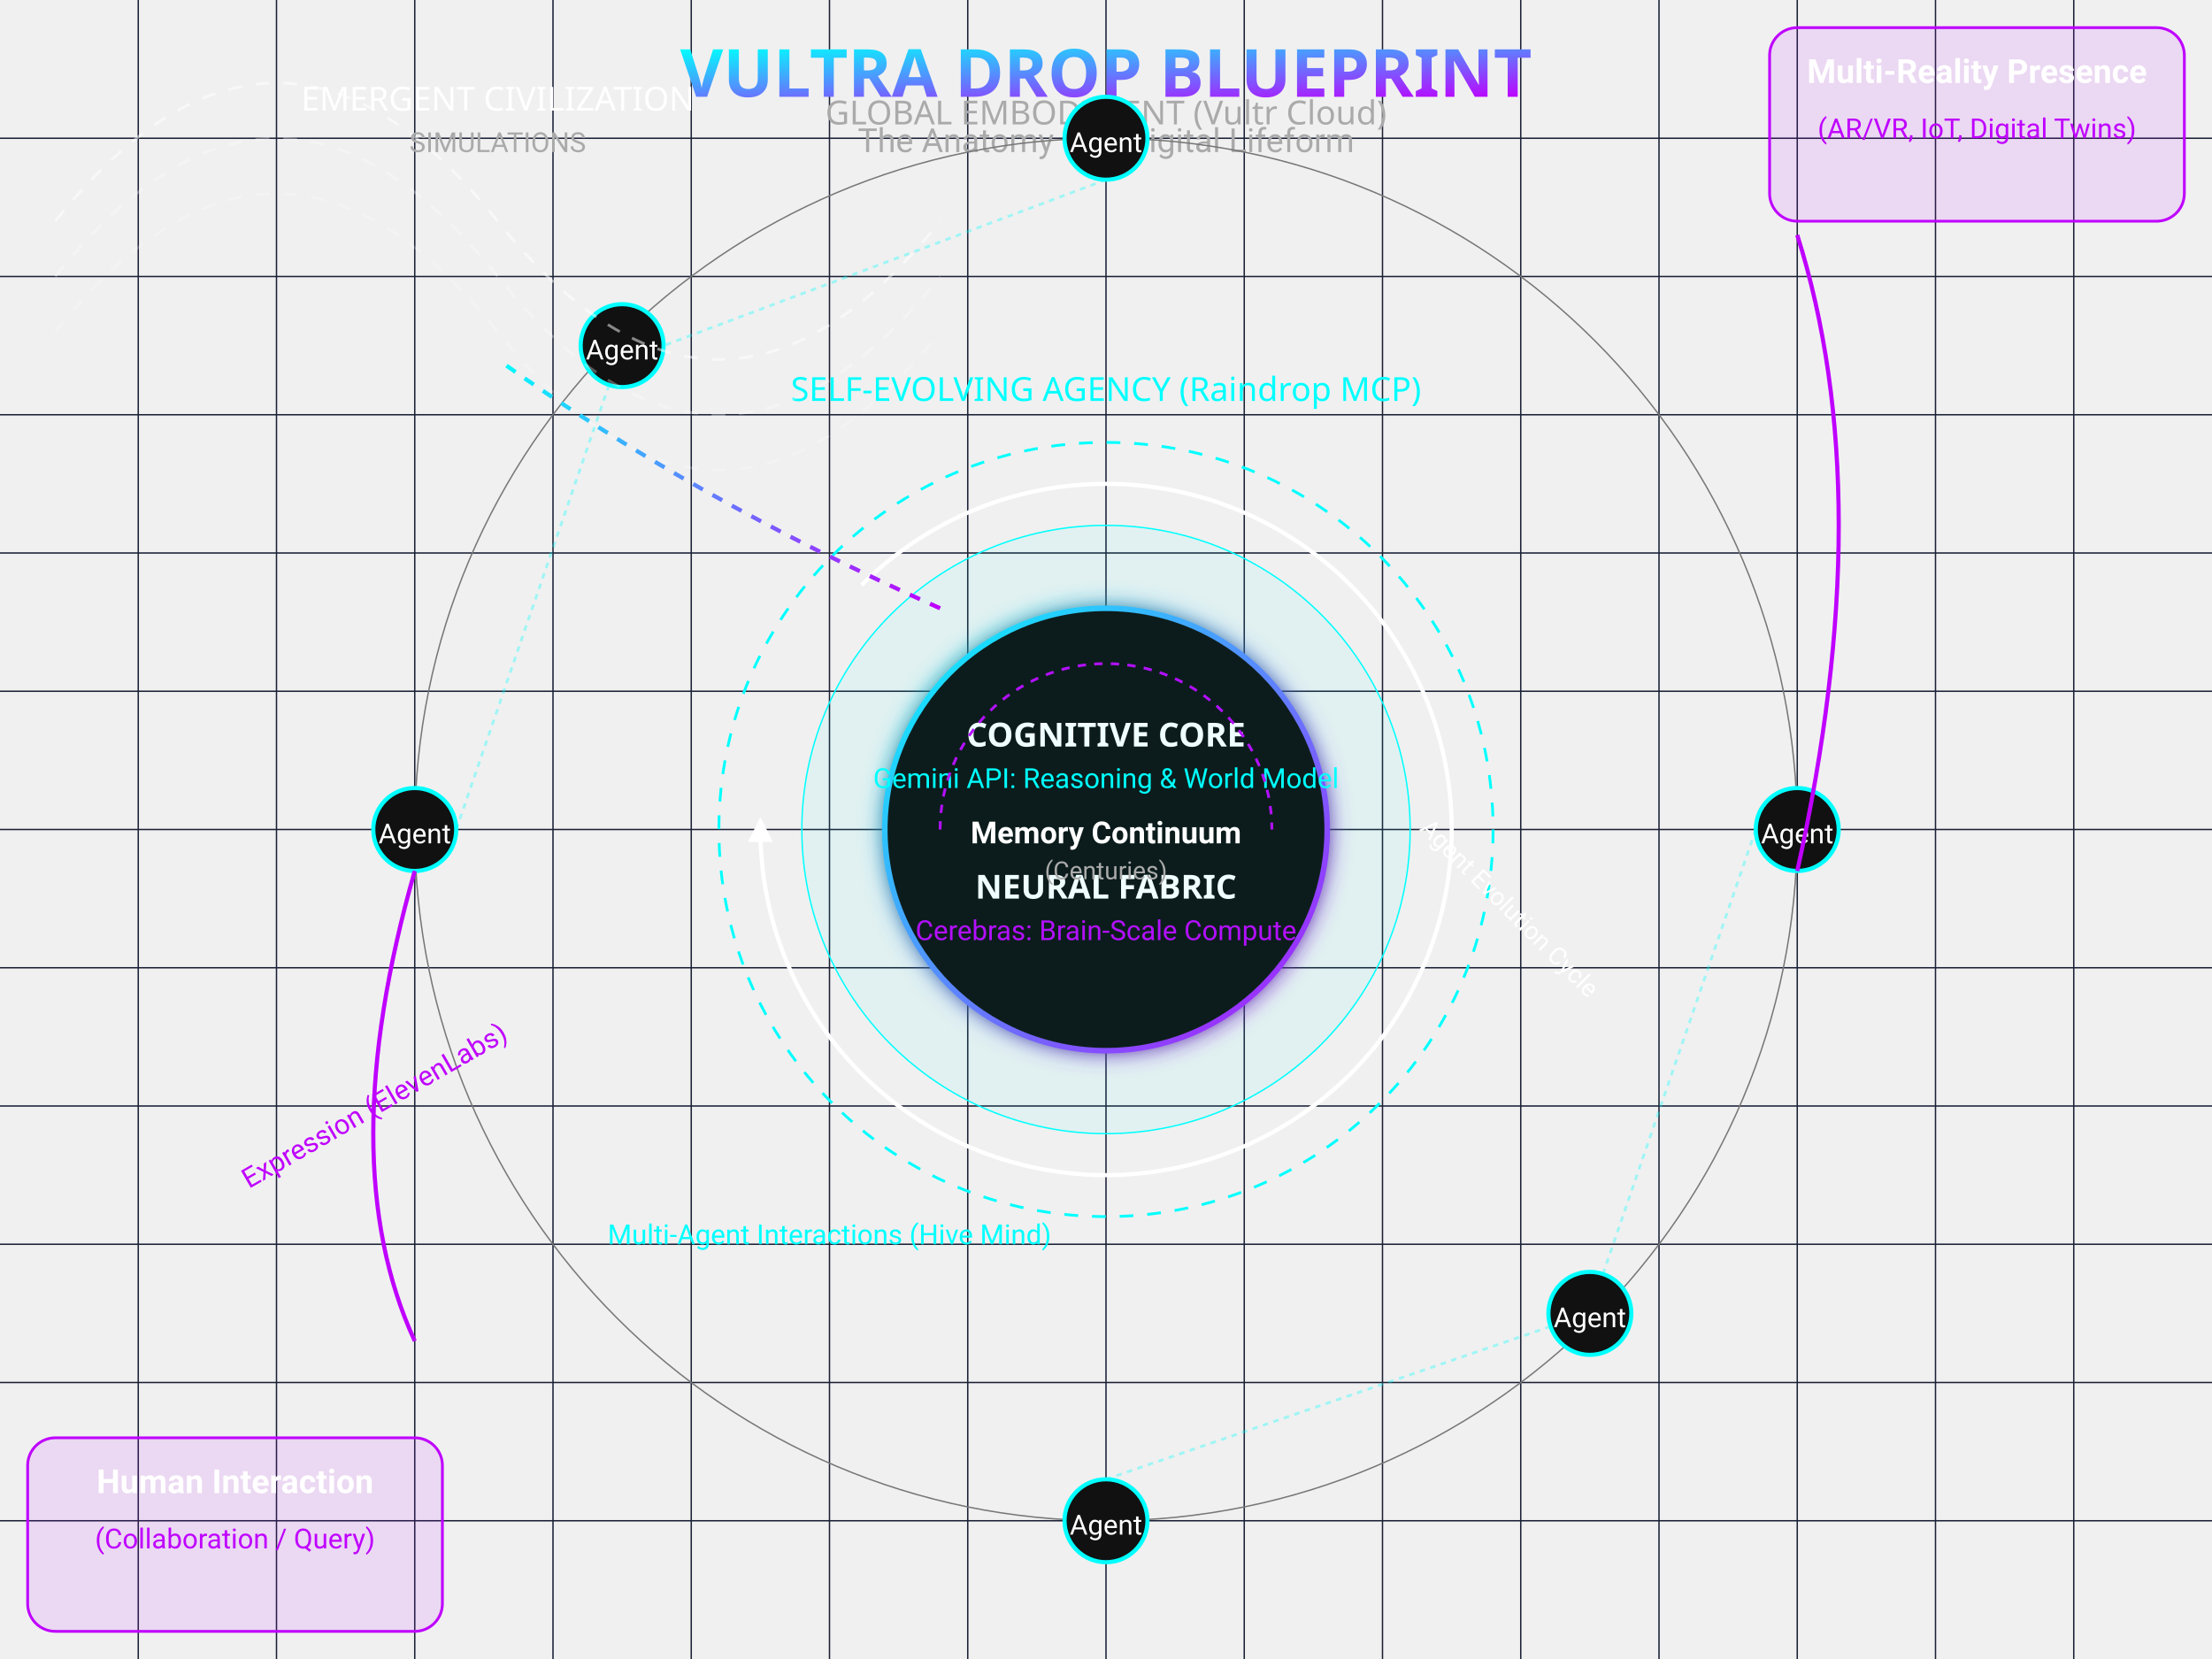
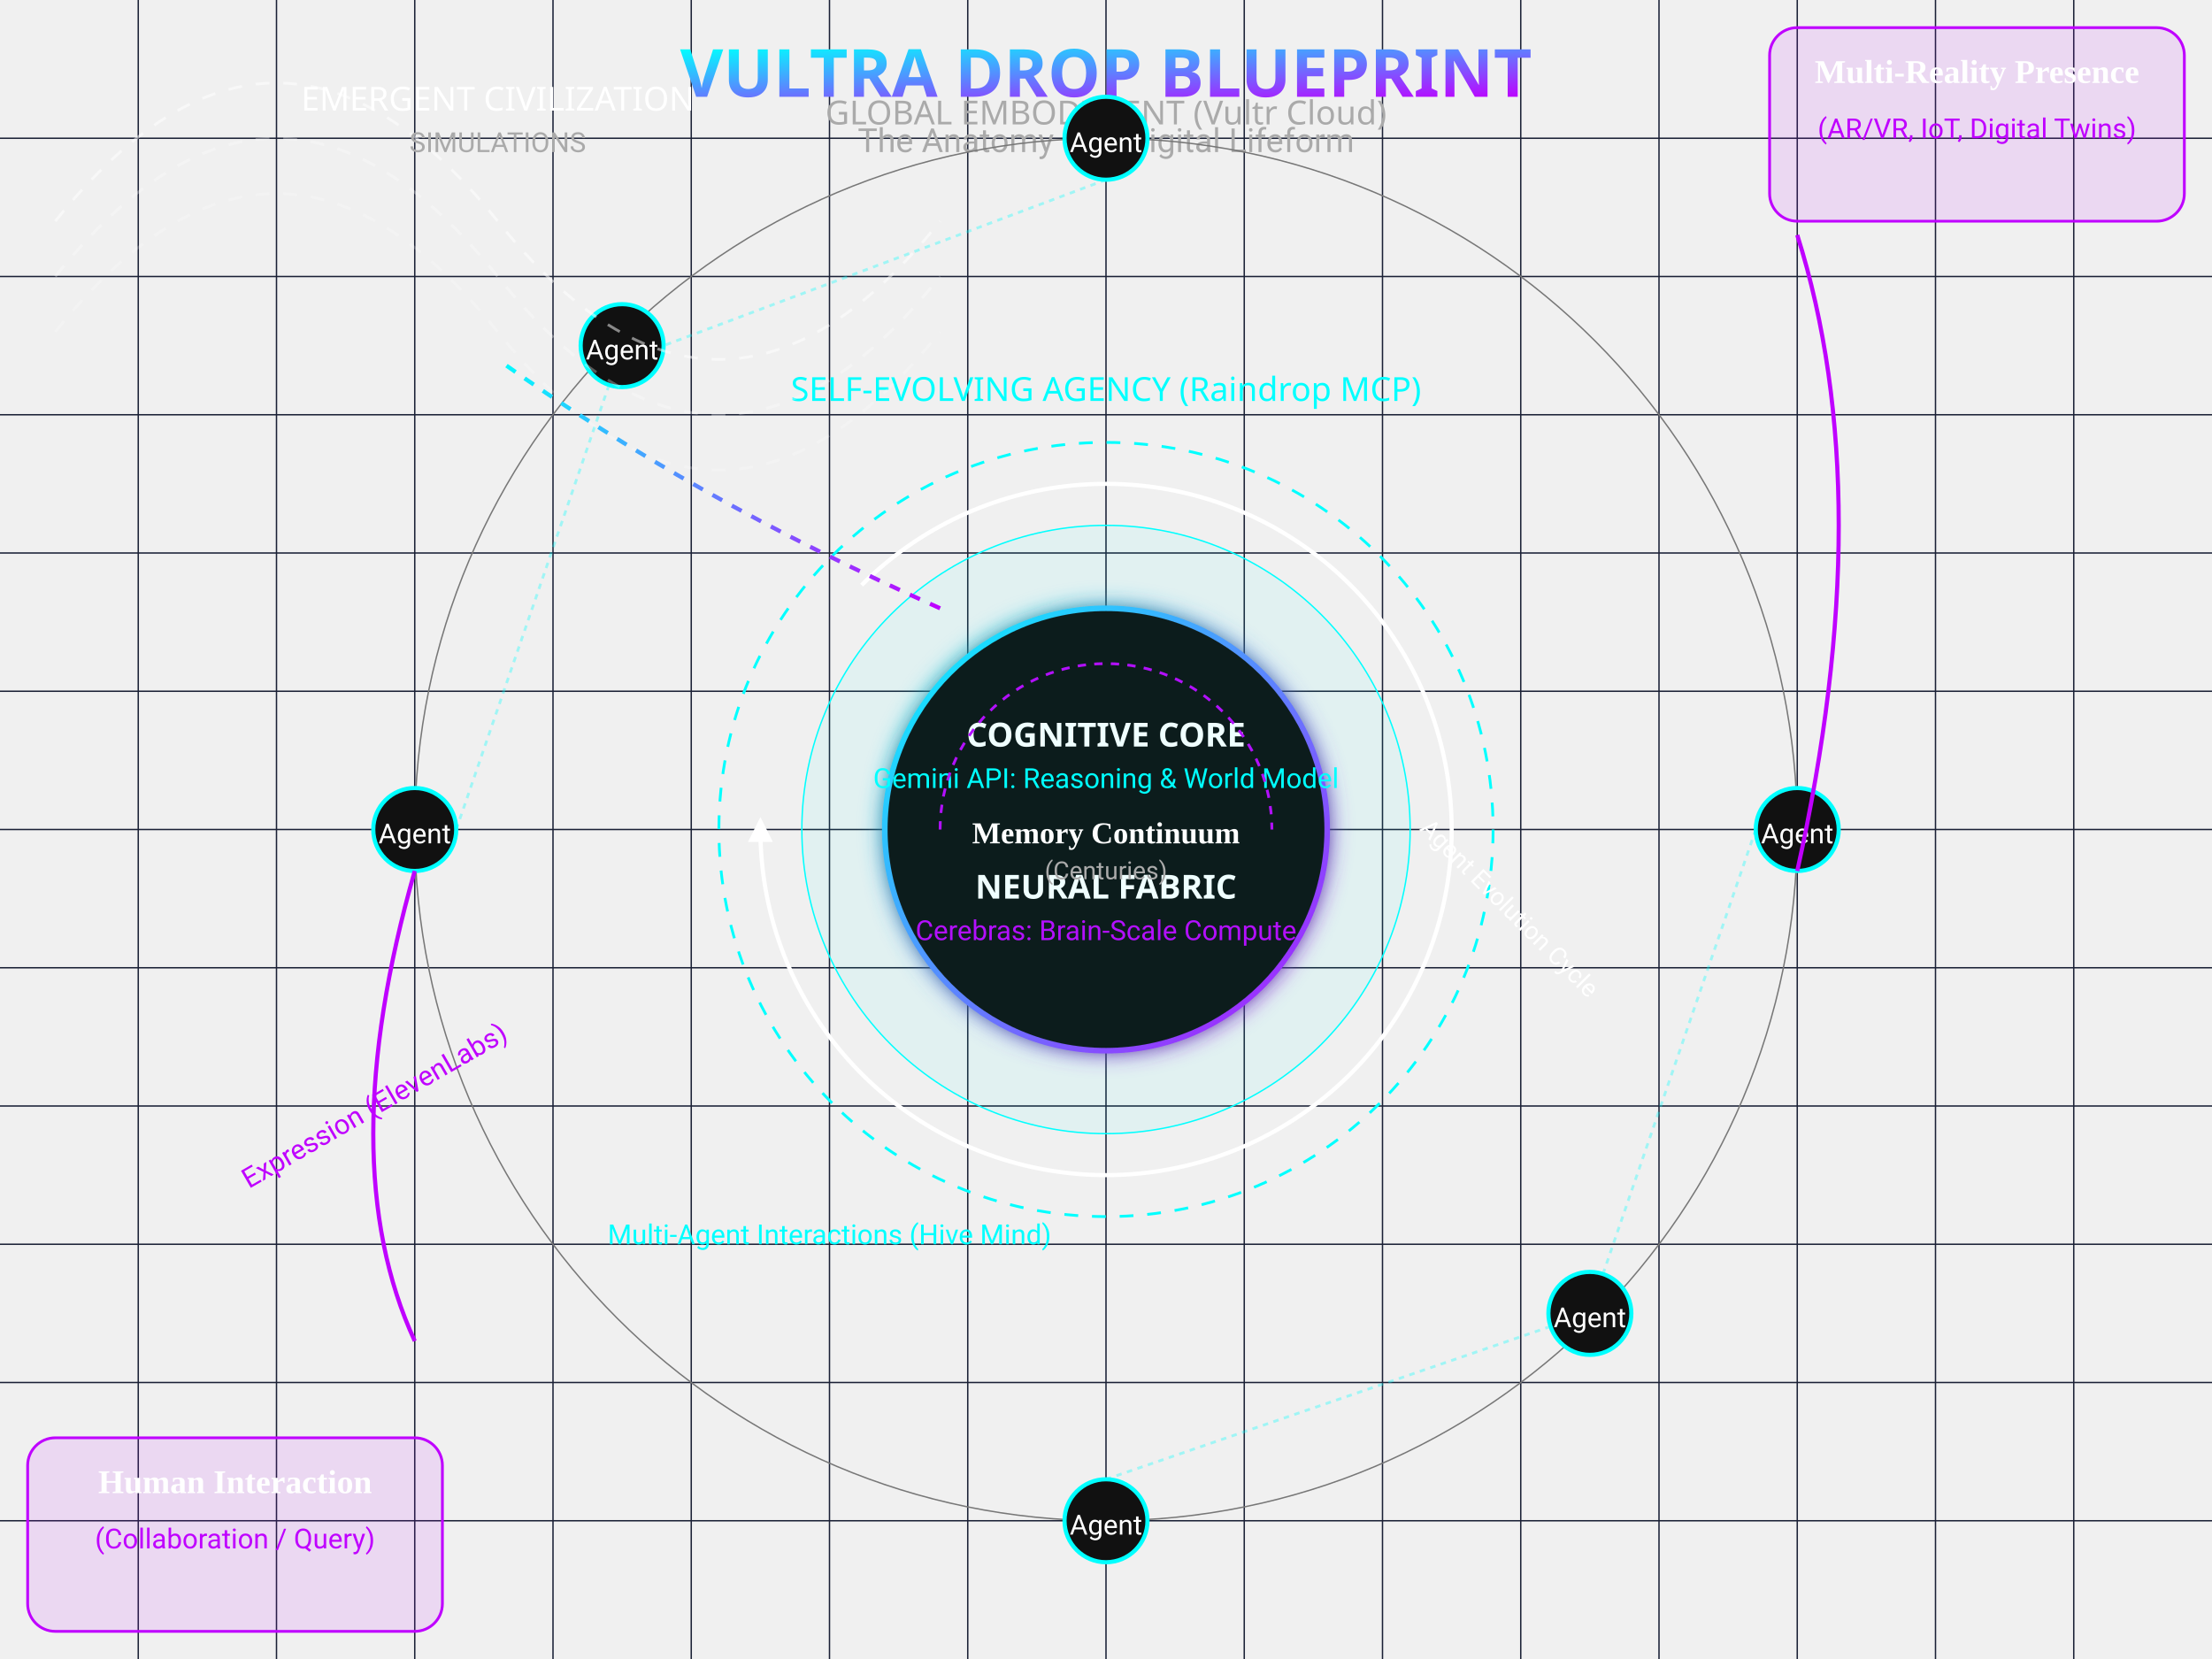
- <svg xmlns="http://www.w3.org/2000/svg" width="800" height="600" viewBox="0 0 800 600" font-family="Roboto, sans-serif" style="background-color: #0a0a14;">
+ <svg xmlns="http://www.w3.org/2000/svg" width="800" height="600" viewBox="0 0 800 600" style="background-color: #0a0a14;">
  <defs>
    <linearGradient id="coreGradient" x1="0%" y1="0%" x2="100%" y2="100%">
      <stop offset="0%" style="stop-color:#00ffff;stop-opacity:1" />
      <stop offset="100%" style="stop-color:#bf00ff;stop-opacity:1" />
    </linearGradient>
    <filter id="glow" x="-50%" y="-50%" width="200%" height="200%">
      <feGaussianBlur stdDeviation="4" result="coloredBlur" />
      <feMerge>
        <feMergeNode in="coloredBlur" />
        <feMergeNode in="SourceGraphic" />
      </feMerge>
    </filter>
    <marker id="arrow" viewBox="0 0 10 10" refX="5" refY="5" markerWidth="6" markerHeight="6" orient="auto-start-reverse">
      <path d="M 0 0 L 10 5 L 0 10 z" fill="#fff" />
    </marker>
  </defs>
  <path d="M0 50 H 800 M0 100 H 800 M0 150 H 800 M0 200 H 800 M0 250 H 800 M0 300 H 800 M0 350 H 800 M0 400 H 800 M0 450 H 800 M0 500 H 800 M0 550 H 800 M50 0 V 600 M100 0 V 600 M150 0 V 600 M200 0 V 600 M250 0 V 600 M300 0 V 600 M350 0 V 600 M400 0 V 600 M450 0 V 600 M500 0 V 600 M550 0 V 600 M600 0 V 600 M650 0 V 600 M700 0 V 600 M750 0 V 600" stroke="#1a2035" stroke-width="0.5" />
  <text x="400" y="35" font-family="Orbitron, sans-serif" font-size="24" fill="url(#coreGradient)" text-anchor="middle" font-weight="bold">VULTRA DROP BLUEPRINT</text>
-   <text x="400" y="55" font-size="12" fill="#aaa" text-anchor="middle">The Anatomy of a Digital Lifeform</text>
+   <text x="400" y="55" font-size="12" fill="#aaa" text-anchor="middle" font-family="Roboto, sans-serif">The Anatomy of a Digital Lifeform</text>
  <g id="Core">
    <circle cx="400" cy="300" r="80" fill="#111" stroke="url(#coreGradient)" stroke-width="2" filter="url(#glow)" />
    <text x="400" y="270" font-family="Orbitron, sans-serif" font-size="12" fill="#fff" text-anchor="middle" font-weight="bold">COGNITIVE CORE</text>
-     <text x="400" y="285" font-size="10" fill="#00ffff" text-anchor="middle">Gemini API: Reasoning &amp; World Model</text>
+     <text x="400" y="285" font-size="10" fill="#00ffff" text-anchor="middle" font-family="Roboto, sans-serif">Gemini API: Reasoning &amp; World Model</text>
    <path d="M 340 300 A 60 60 0 1 1 460 300" fill="none" stroke="#bf00ff" stroke-width="1" stroke-dasharray="3,3" />
    <text x="400" y="325" font-family="Orbitron, sans-serif" font-size="12" fill="#fff" text-anchor="middle" font-weight="bold">NEURAL FABRIC</text>
-     <text x="400" y="340" font-size="10" fill="#bf00ff" text-anchor="middle">Cerebras: Brain-Scale Compute</text>
+     <text x="400" y="340" font-size="10" fill="#bf00ff" text-anchor="middle" font-family="Roboto, sans-serif">Cerebras: Brain-Scale Compute</text>
  </g>
  <g id="RaindropLayer">
    <circle cx="400" cy="300" r="140" fill="none" stroke="#00ffff" stroke-width="1" stroke-dasharray="5,5" />
    <text x="400" y="145" font-family="Orbitron, sans-serif" font-size="12" fill="#00ffff" text-anchor="middle">SELF-EVOLVING AGENCY (Raindrop MCP)</text>
    <circle cx="400" cy="300" r="110" fill="#00ffff10" stroke="#00ffff" stroke-width="0.5" />
    <text x="400" y="305" font-size="11" fill="#fff" text-anchor="middle" font-weight="bold">Memory Continuum</text>
-     <text x="400" y="318" font-size="9" fill="#aaa" text-anchor="middle">(Centuries)</text>
+     <text x="400" y="318" font-size="9" fill="#aaa" text-anchor="middle" font-family="Roboto, sans-serif">(Centuries)</text>
    <g transform="translate(400, 300) rotate(-45)">
      <path d="M 0 -125 A 125 125 0 1 1 -88.38 -88.38" fill="none" stroke="#fff" stroke-width="1.5" marker-end="url(#arrow)" />
-       <text x="80" y="-80" fill="#fff" font-size="9" transform="rotate(90)">Agent Evolution Cycle</text>
+       <text x="80" y="-80" fill="#fff" font-size="9" transform="rotate(90)" font-family="Roboto, sans-serif">Agent Evolution Cycle</text>
    </g>
  </g>
  <g id="VultrLayer">
    <circle cx="400" cy="300" r="250" fill="none" stroke="#777" stroke-width="0.5" />
    <text x="400" y="45" font-family="Orbitron, sans-serif" font-size="12" fill="#aaa" text-anchor="middle">GLOBAL EMBODIMENT (Vultr Cloud)</text>
    <g class="agent" transform="translate(150, 300)">
      <circle r="15" fill="#111" stroke="#00ffff" stroke-width="1.5" />
-       <text y="5" font-size="10" fill="#fff" text-anchor="middle">Agent</text>
+       <text y="5" font-size="10" fill="#fff" text-anchor="middle" font-family="Roboto, sans-serif">Agent</text>
    </g>
    <g class="agent" transform="translate(650, 300)">
      <circle r="15" fill="#111" stroke="#00ffff" stroke-width="1.5" />
-       <text y="5" font-size="10" fill="#fff" text-anchor="middle">Agent</text>
+       <text y="5" font-size="10" fill="#fff" text-anchor="middle" font-family="Roboto, sans-serif">Agent</text>
    </g>
    <g class="agent" transform="translate(400, 550)">
      <circle r="15" fill="#111" stroke="#00ffff" stroke-width="1.5" />
-       <text y="5" font-size="10" fill="#fff" text-anchor="middle">Agent</text>
+       <text y="5" font-size="10" fill="#fff" text-anchor="middle" font-family="Roboto, sans-serif">Agent</text>
    </g>
    <g class="agent" transform="translate(400, 50)">
      <circle r="15" fill="#111" stroke="#00ffff" stroke-width="1.5" />
-       <text y="5" font-size="10" fill="#fff" text-anchor="middle">Agent</text>
+       <text y="5" font-size="10" fill="#fff" text-anchor="middle" font-family="Roboto, sans-serif">Agent</text>
    </g>
    <g class="agent" transform="translate(225, 125)">
      <circle r="15" fill="#111" stroke="#00ffff" stroke-width="1.5" />
-       <text y="5" font-size="10" fill="#fff" text-anchor="middle">Agent</text>
+       <text y="5" font-size="10" fill="#fff" text-anchor="middle" font-family="Roboto, sans-serif">Agent</text>
    </g>
    <g class="agent" transform="translate(575, 475)">
      <circle r="15" fill="#111" stroke="#00ffff" stroke-width="1.5" />
-       <text y="5" font-size="10" fill="#fff" text-anchor="middle">Agent</text>
+       <text y="5" font-size="10" fill="#fff" text-anchor="middle" font-family="Roboto, sans-serif">Agent</text>
    </g>
    <path d="M165 300 L 220 140 M 635 300 L 580 460 M 400 65 L 240 125 M 400 535 L 560 480" stroke="#00ffff55" stroke-width="1" stroke-dasharray="2,2" />
-     <text x="300" y="450" font-size="10" fill="#00ffff" text-anchor="middle">Multi-Agent Interactions (Hive Mind)</text>
+     <text x="300" y="450" font-size="10" fill="#00ffff" text-anchor="middle" font-family="Roboto, sans-serif">Multi-Agent Interactions (Hive Mind)</text>
  </g>
  <g id="ExpressionLayer">
    <rect x="10" y="520" width="150" height="70" rx="10" fill="#bf00ff1A" stroke="#bf00ff" />
    <text x="85" y="540" font-size="12" fill="#fff" text-anchor="middle" font-weight="bold">Human Interaction</text>
-     <text x="85" y="560" font-size="10" fill="#bf00ff" text-anchor="middle">(Collaboration / Query)</text>
+     <text x="85" y="560" font-size="10" fill="#bf00ff" text-anchor="middle" font-family="Roboto, sans-serif">(Collaboration / Query)</text>
    <path d="M150 485 Q 120 420 150 315" stroke="#bf00ff" fill="none" stroke-width="1.5" />
-     <text x="90" y="430" font-size="10" fill="#bf00ff" transform="rotate(-30, 90, 430)">Expression (ElevenLabs)</text>
+     <text x="90" y="430" font-size="10" fill="#bf00ff" transform="rotate(-30, 90, 430)" font-family="Roboto, sans-serif">Expression (ElevenLabs)</text>
    <rect x="640" y="10" width="150" height="70" rx="10" fill="#bf00ff1A" stroke="#bf00ff" />
    <text x="715" y="30" font-size="12" fill="#fff" text-anchor="middle" font-weight="bold">Multi-Reality Presence</text>
-     <text x="715" y="50" font-size="10" fill="#bf00ff" text-anchor="middle">(AR/VR, IoT, Digital Twins)</text>
+     <text x="715" y="50" font-size="10" fill="#bf00ff" text-anchor="middle" font-family="Roboto, sans-serif">(AR/VR, IoT, Digital Twins)</text>
    <path d="M650 315 Q 680 180 650 85" stroke="#bf00ff" fill="none" stroke-width="1.5" />
  </g>
  <g id="Outcome">
    <path d="M20 80 Q 100 -20 180 80 T 340 80" fill="none" stroke="#fff" stroke-width="1" stroke-dasharray="5,5" opacity="0.5" />
    <path d="M20 100 Q 100 0 180 100 T 340 100" fill="none" stroke="#fff" stroke-width="1" stroke-dasharray="5,5" opacity="0.3" />
    <path d="M20 120 Q 100 20 180 120 T 340 120" fill="none" stroke="#fff" stroke-width="1" stroke-dasharray="5,5" opacity="0.2" />
    <text x="180" y="40" font-family="Orbitron, sans-serif" font-size="12" fill="#fff" text-anchor="middle">EMERGENT CIVILIZATION</text>
-     <text x="180" y="55" font-size="10" fill="#aaa" text-anchor="middle">SIMULATIONS</text>
+     <text x="180" y="55" font-size="10" fill="#aaa" text-anchor="middle" font-family="Roboto, sans-serif">SIMULATIONS</text>
    <path d="M340 220 Q 250 180 180 130" stroke="url(#coreGradient)" fill="none" stroke-width="1.5" stroke-dasharray="4,4" />
  </g>
</svg>
